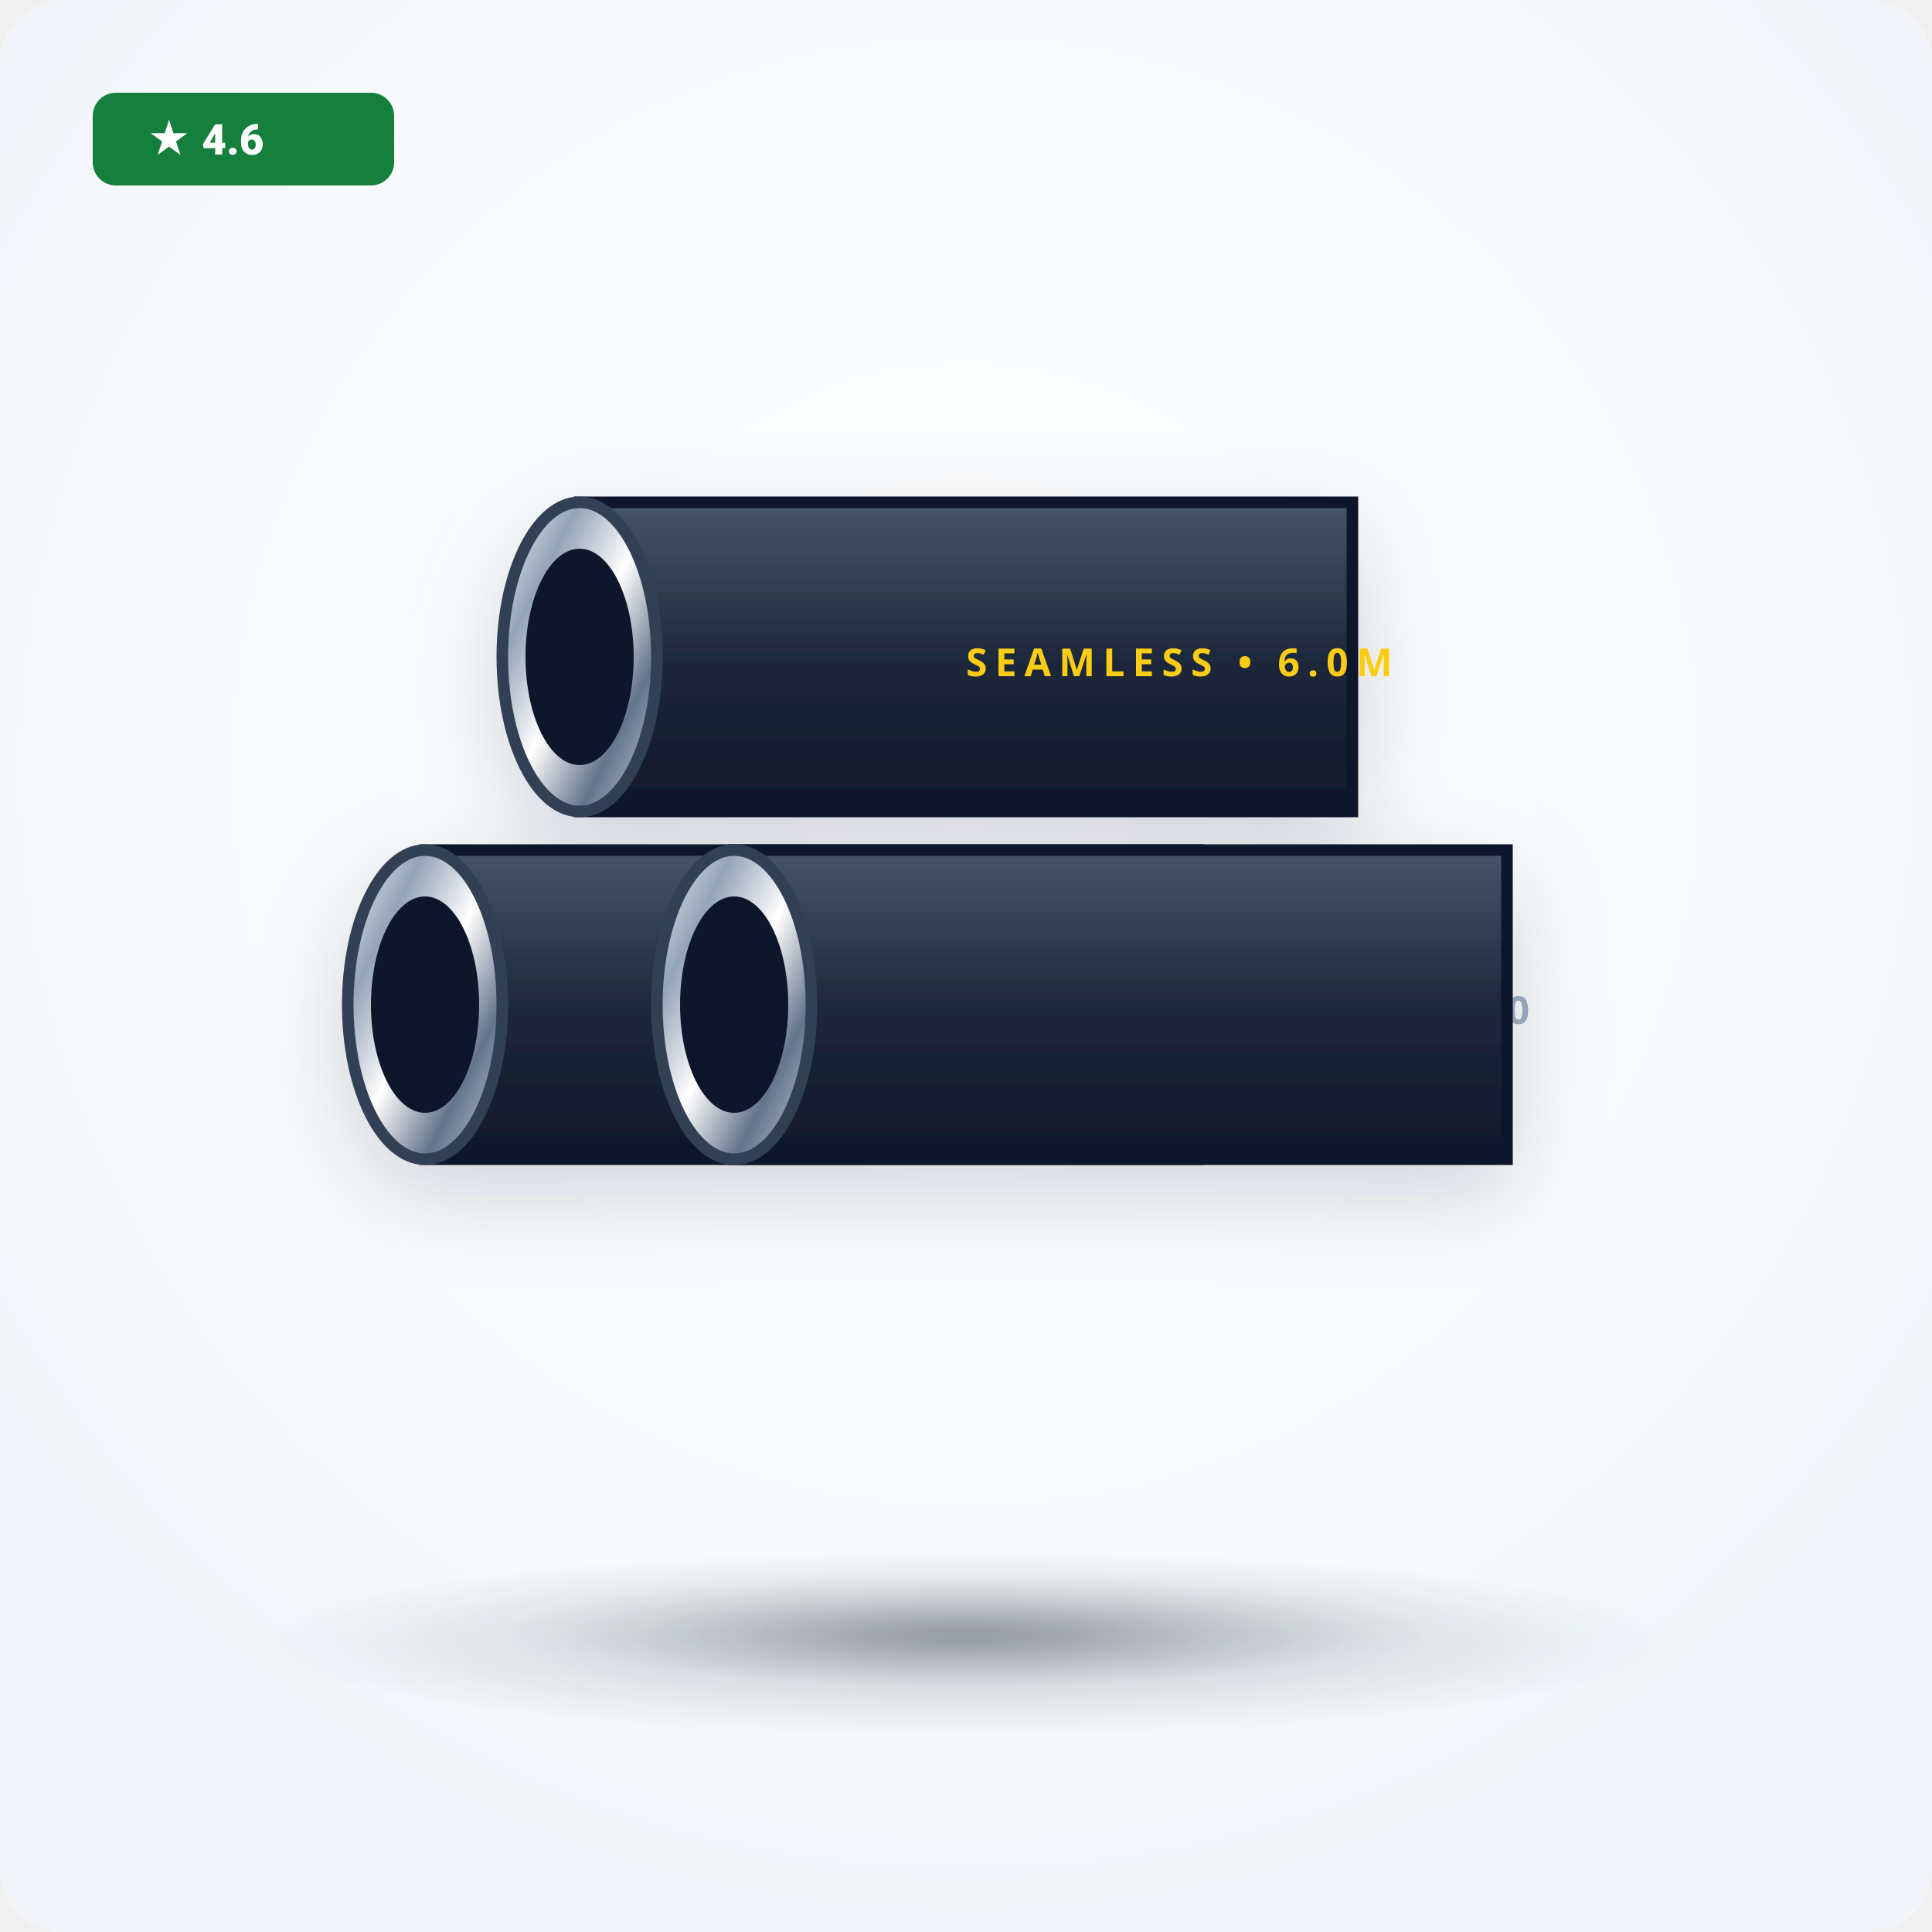
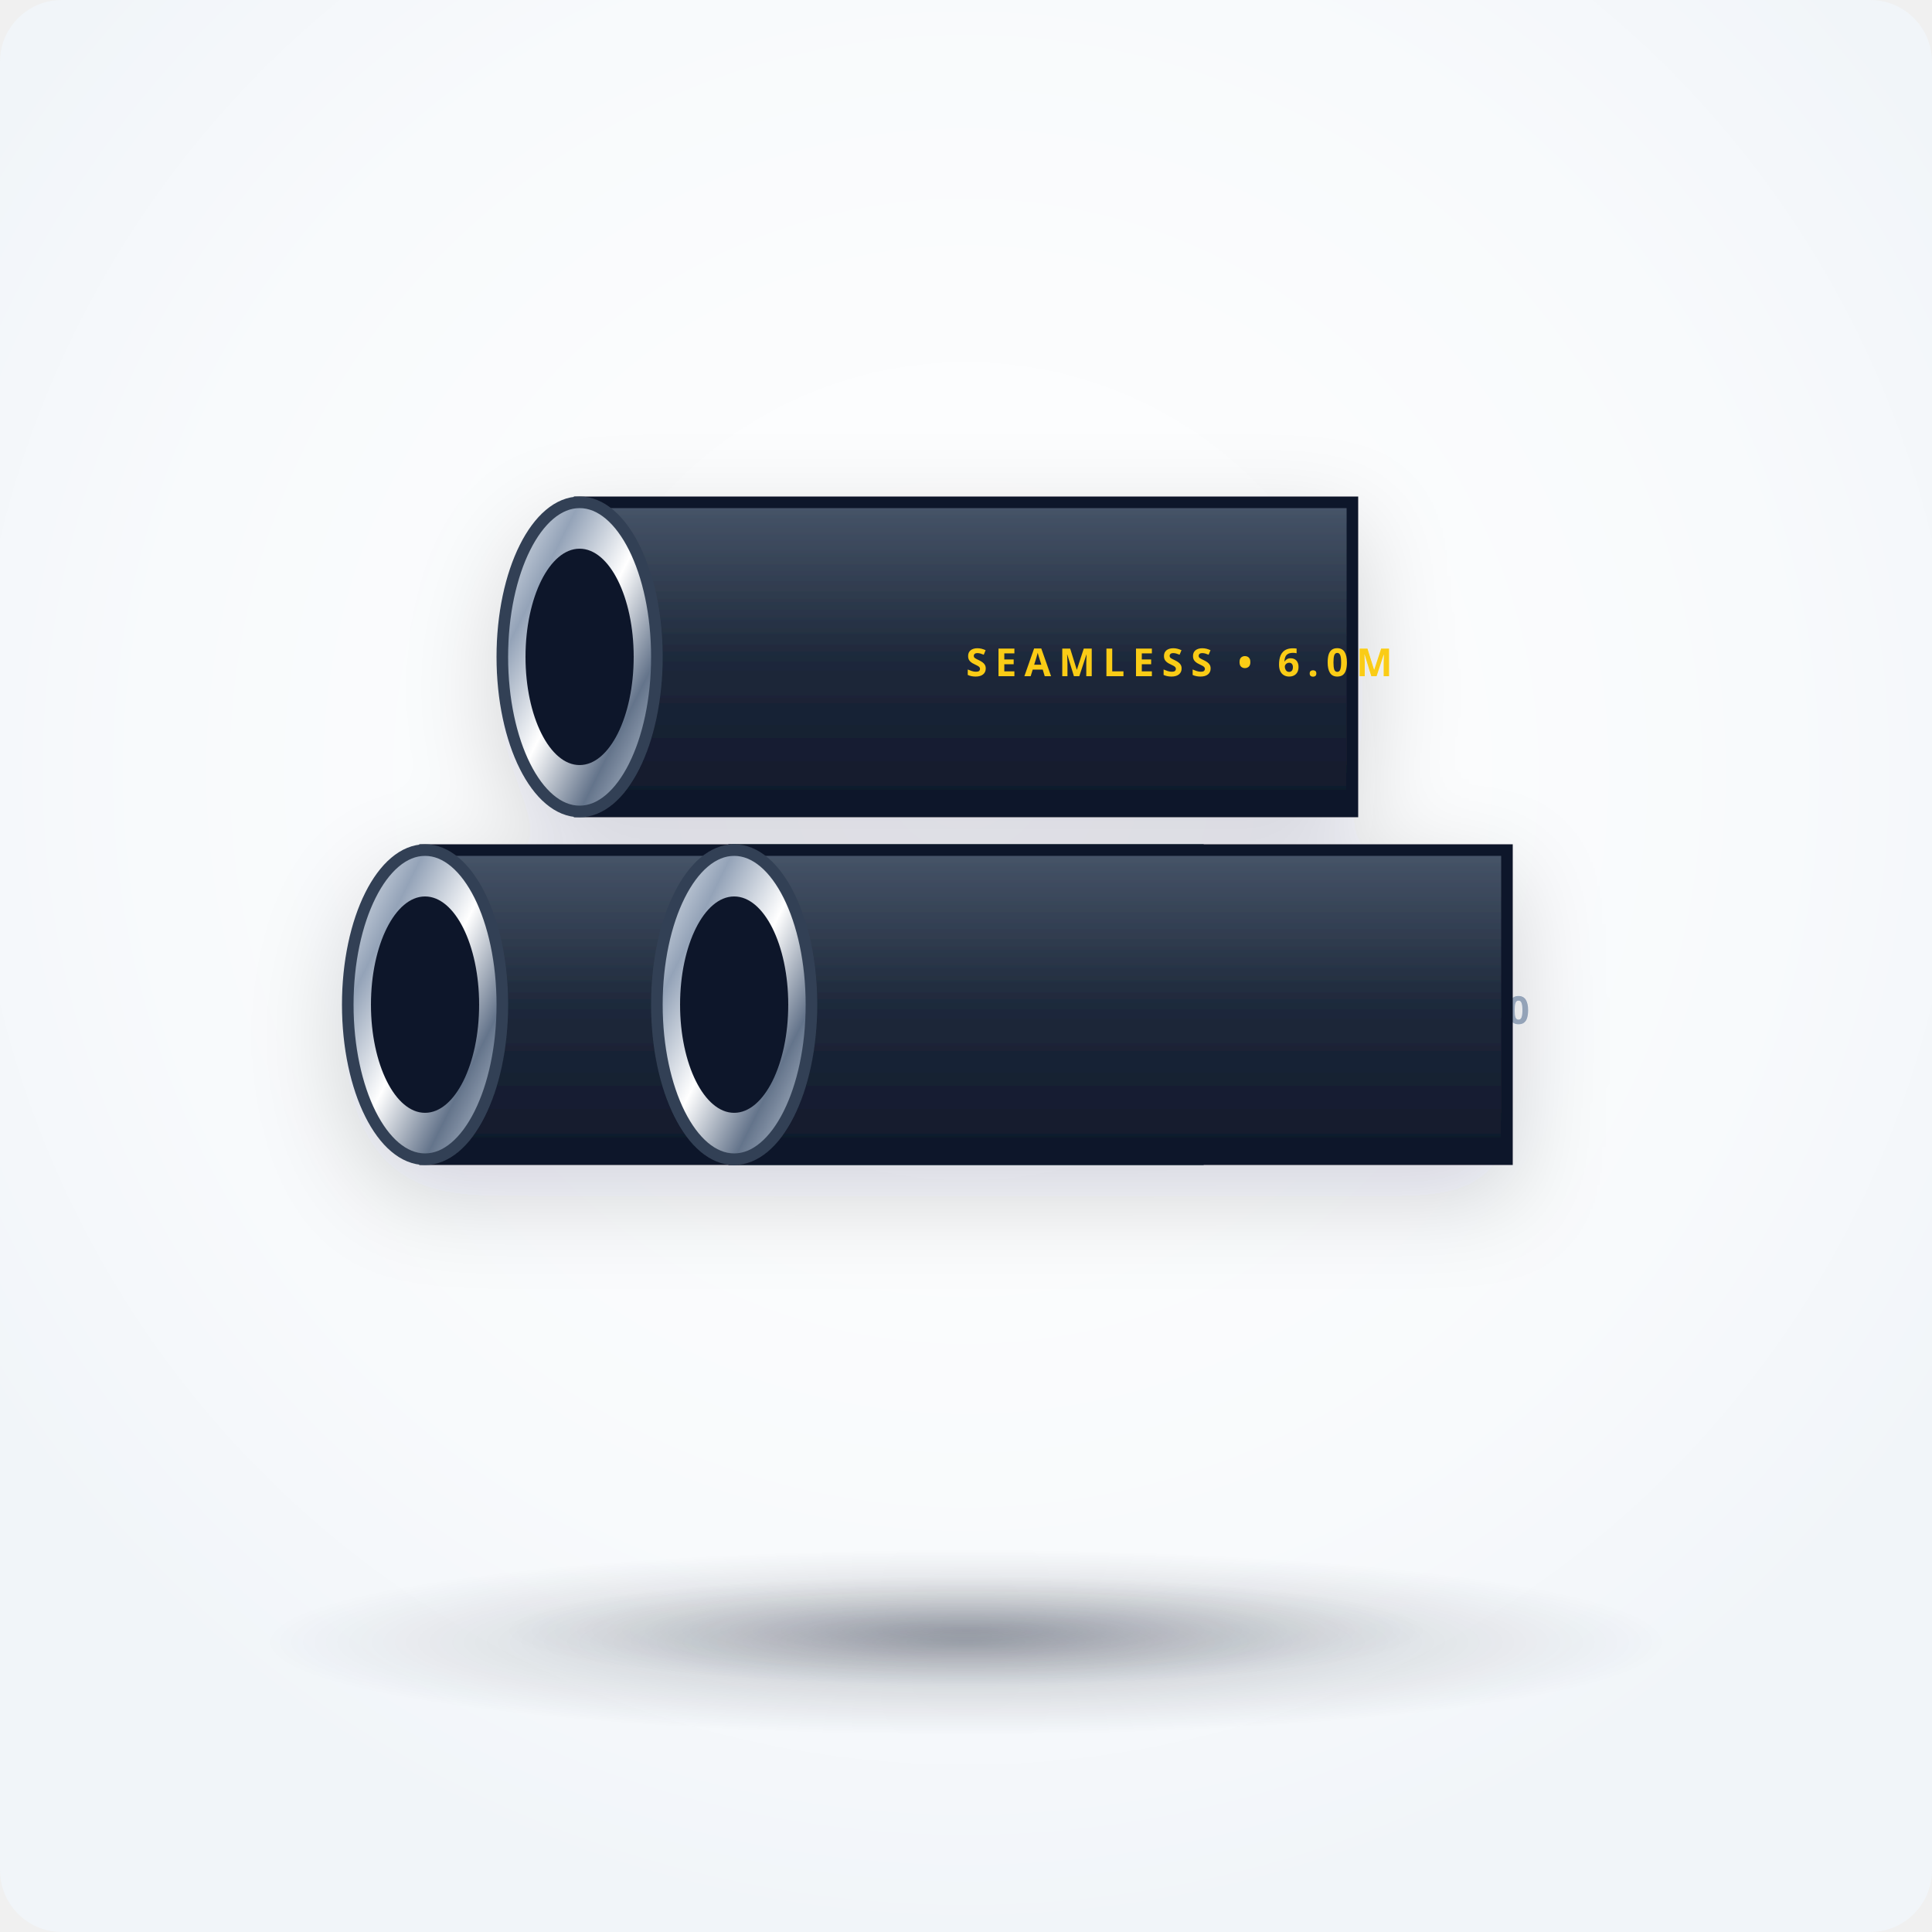
<svg xmlns="http://www.w3.org/2000/svg" viewBox="0 0 500 500" width="500" height="500">
  <defs>
    <radialGradient id="studioBg" cx="50%" cy="40%" r="60%">
      <stop offset="0%" stop-color="#ffffff" />
      <stop offset="70%" stop-color="#f8fafc" />
      <stop offset="100%" stop-color="#f1f5f9" />
    </radialGradient>
    <radialGradient id="contactShadow" cx="50%" cy="50%" r="50%">
      <stop offset="0%" stop-color="rgba(15, 23, 42, 0.28)" />
      <stop offset="50%" stop-color="rgba(15, 23, 42, 0.12)" />
      <stop offset="100%" stop-color="rgba(15, 23, 42, 0)" />
    </radialGradient>
    <linearGradient id="chromeGrad" x1="0%" y1="0%" x2="100%" y2="100%">
      <stop offset="0%" stop-color="#f1f5f9" />
      <stop offset="25%" stop-color="#94a3b8" />
      <stop offset="50%" stop-color="#ffffff" />
      <stop offset="75%" stop-color="#64748b" />
      <stop offset="100%" stop-color="#cbd5e1" />
    </linearGradient>
    <linearGradient id="copperGrad" x1="0%" y1="0%" x2="100%" y2="100%">
      <stop offset="0%" stop-color="#fdba74" />
      <stop offset="35%" stop-color="#ea580c" />
      <stop offset="70%" stop-color="#fed7aa" />
      <stop offset="100%" stop-color="#c2410c" />
    </linearGradient>
    <linearGradient id="darkMetal" x1="0%" y1="0%" x2="0%" y2="100%">
      <stop offset="0%" stop-color="#475569" />
      <stop offset="50%" stop-color="#1e293b" />
      <stop offset="100%" stop-color="#0f172a" />
    </linearGradient>
    <linearGradient id="toolBlue" x1="0%" y1="0%" x2="100%" y2="100%">
      <stop offset="0%" stop-color="#38bdf8" />
      <stop offset="40%" stop-color="#0284c7" />
      <stop offset="100%" stop-color="#0369a1" />
    </linearGradient>
    <linearGradient id="safetyOrange" x1="0%" y1="0%" x2="100%" y2="100%">
      <stop offset="0%" stop-color="#fb923c" />
      <stop offset="50%" stop-color="#ea580c" />
      <stop offset="100%" stop-color="#c2410c" />
    </linearGradient>
    <linearGradient id="dangerRed" x1="0%" y1="0%" x2="100%" y2="100%">
      <stop offset="0%" stop-color="#f87171" />
      <stop offset="50%" stop-color="#dc2626" />
      <stop offset="100%" stop-color="#991b1b" />
    </linearGradient>
    <linearGradient id="cautionYellow" x1="0%" y1="0%" x2="100%" y2="100%">
      <stop offset="0%" stop-color="#fde047" />
      <stop offset="40%" stop-color="#eab308" />
      <stop offset="100%" stop-color="#ca8a04" />
    </linearGradient>
    <filter id="softGlow" x="-20%" y="-20%" width="140%" height="140%">
      <feDropShadow dx="0" dy="8" stdDeviation="12" flood-color="#0f172a" flood-opacity="0.16" />
    </filter>
  </defs>
  <rect width="500" height="500" rx="16" fill="url(#studioBg)" />
  <ellipse cx="250" cy="425" rx="180" ry="24" fill="url(#contactShadow)" />
  <ellipse cx="250" cy="422" rx="120" ry="14" fill="url(#contactShadow)" opacity="0.8" />
  <g filter="url(#softGlow)">
    <g transform="translate(90, 80)">
      <g transform="translate(20, 140)">
        <polygon points="0,0 200,0 200,80 0,80" fill="url(#darkMetal)" stroke="#0f172a" stroke-width="3" />
        <ellipse cx="0" cy="40" rx="20" ry="40" fill="url(#chromeGrad)" stroke="#334155" stroke-width="3" />
        <ellipse cx="0" cy="40" rx="14" ry="28" fill="#0f172a" />
        <text x="100" y="45" font-family="sans-serif" font-size="10" font-weight="800" fill="#94a3b8" letter-spacing="2">ASTM A106 GR.B • 4" SCH 40</text>
      </g>
      <g transform="translate(100, 140)">
        <polygon points="0,0 200,0 200,80 0,80" fill="url(#darkMetal)" stroke="#0f172a" stroke-width="3" />
        <ellipse cx="0" cy="40" rx="20" ry="40" fill="url(#chromeGrad)" stroke="#334155" stroke-width="3" />
        <ellipse cx="0" cy="40" rx="14" ry="28" fill="#0f172a" />
      </g>
      <g transform="translate(60, 50)">
        <polygon points="0,0 200,0 200,80 0,80" fill="url(#darkMetal)" stroke="#0f172a" stroke-width="3" />
        <ellipse cx="0" cy="40" rx="20" ry="40" fill="url(#chromeGrad)" stroke="#334155" stroke-width="3" />
        <ellipse cx="0" cy="40" rx="14" ry="28" fill="#0f172a" />
        <text x="100" y="45" font-family="sans-serif" font-size="10" font-weight="800" fill="#facc15" letter-spacing="2">SEAMLESS • 6.0M</text>
      </g>
    </g>
  </g>
-   <g transform="translate(24, 24)">
-     <rect width="78" height="24" rx="6" fill="#15803d" />
-     <text x="14" y="16" font-family="-apple-system, BlinkMacSystemFont, 'Segoe UI', Roboto, sans-serif" font-size="11" font-weight="800" fill="#ffffff">★ 4.6</text>
-   </g>
</svg>
